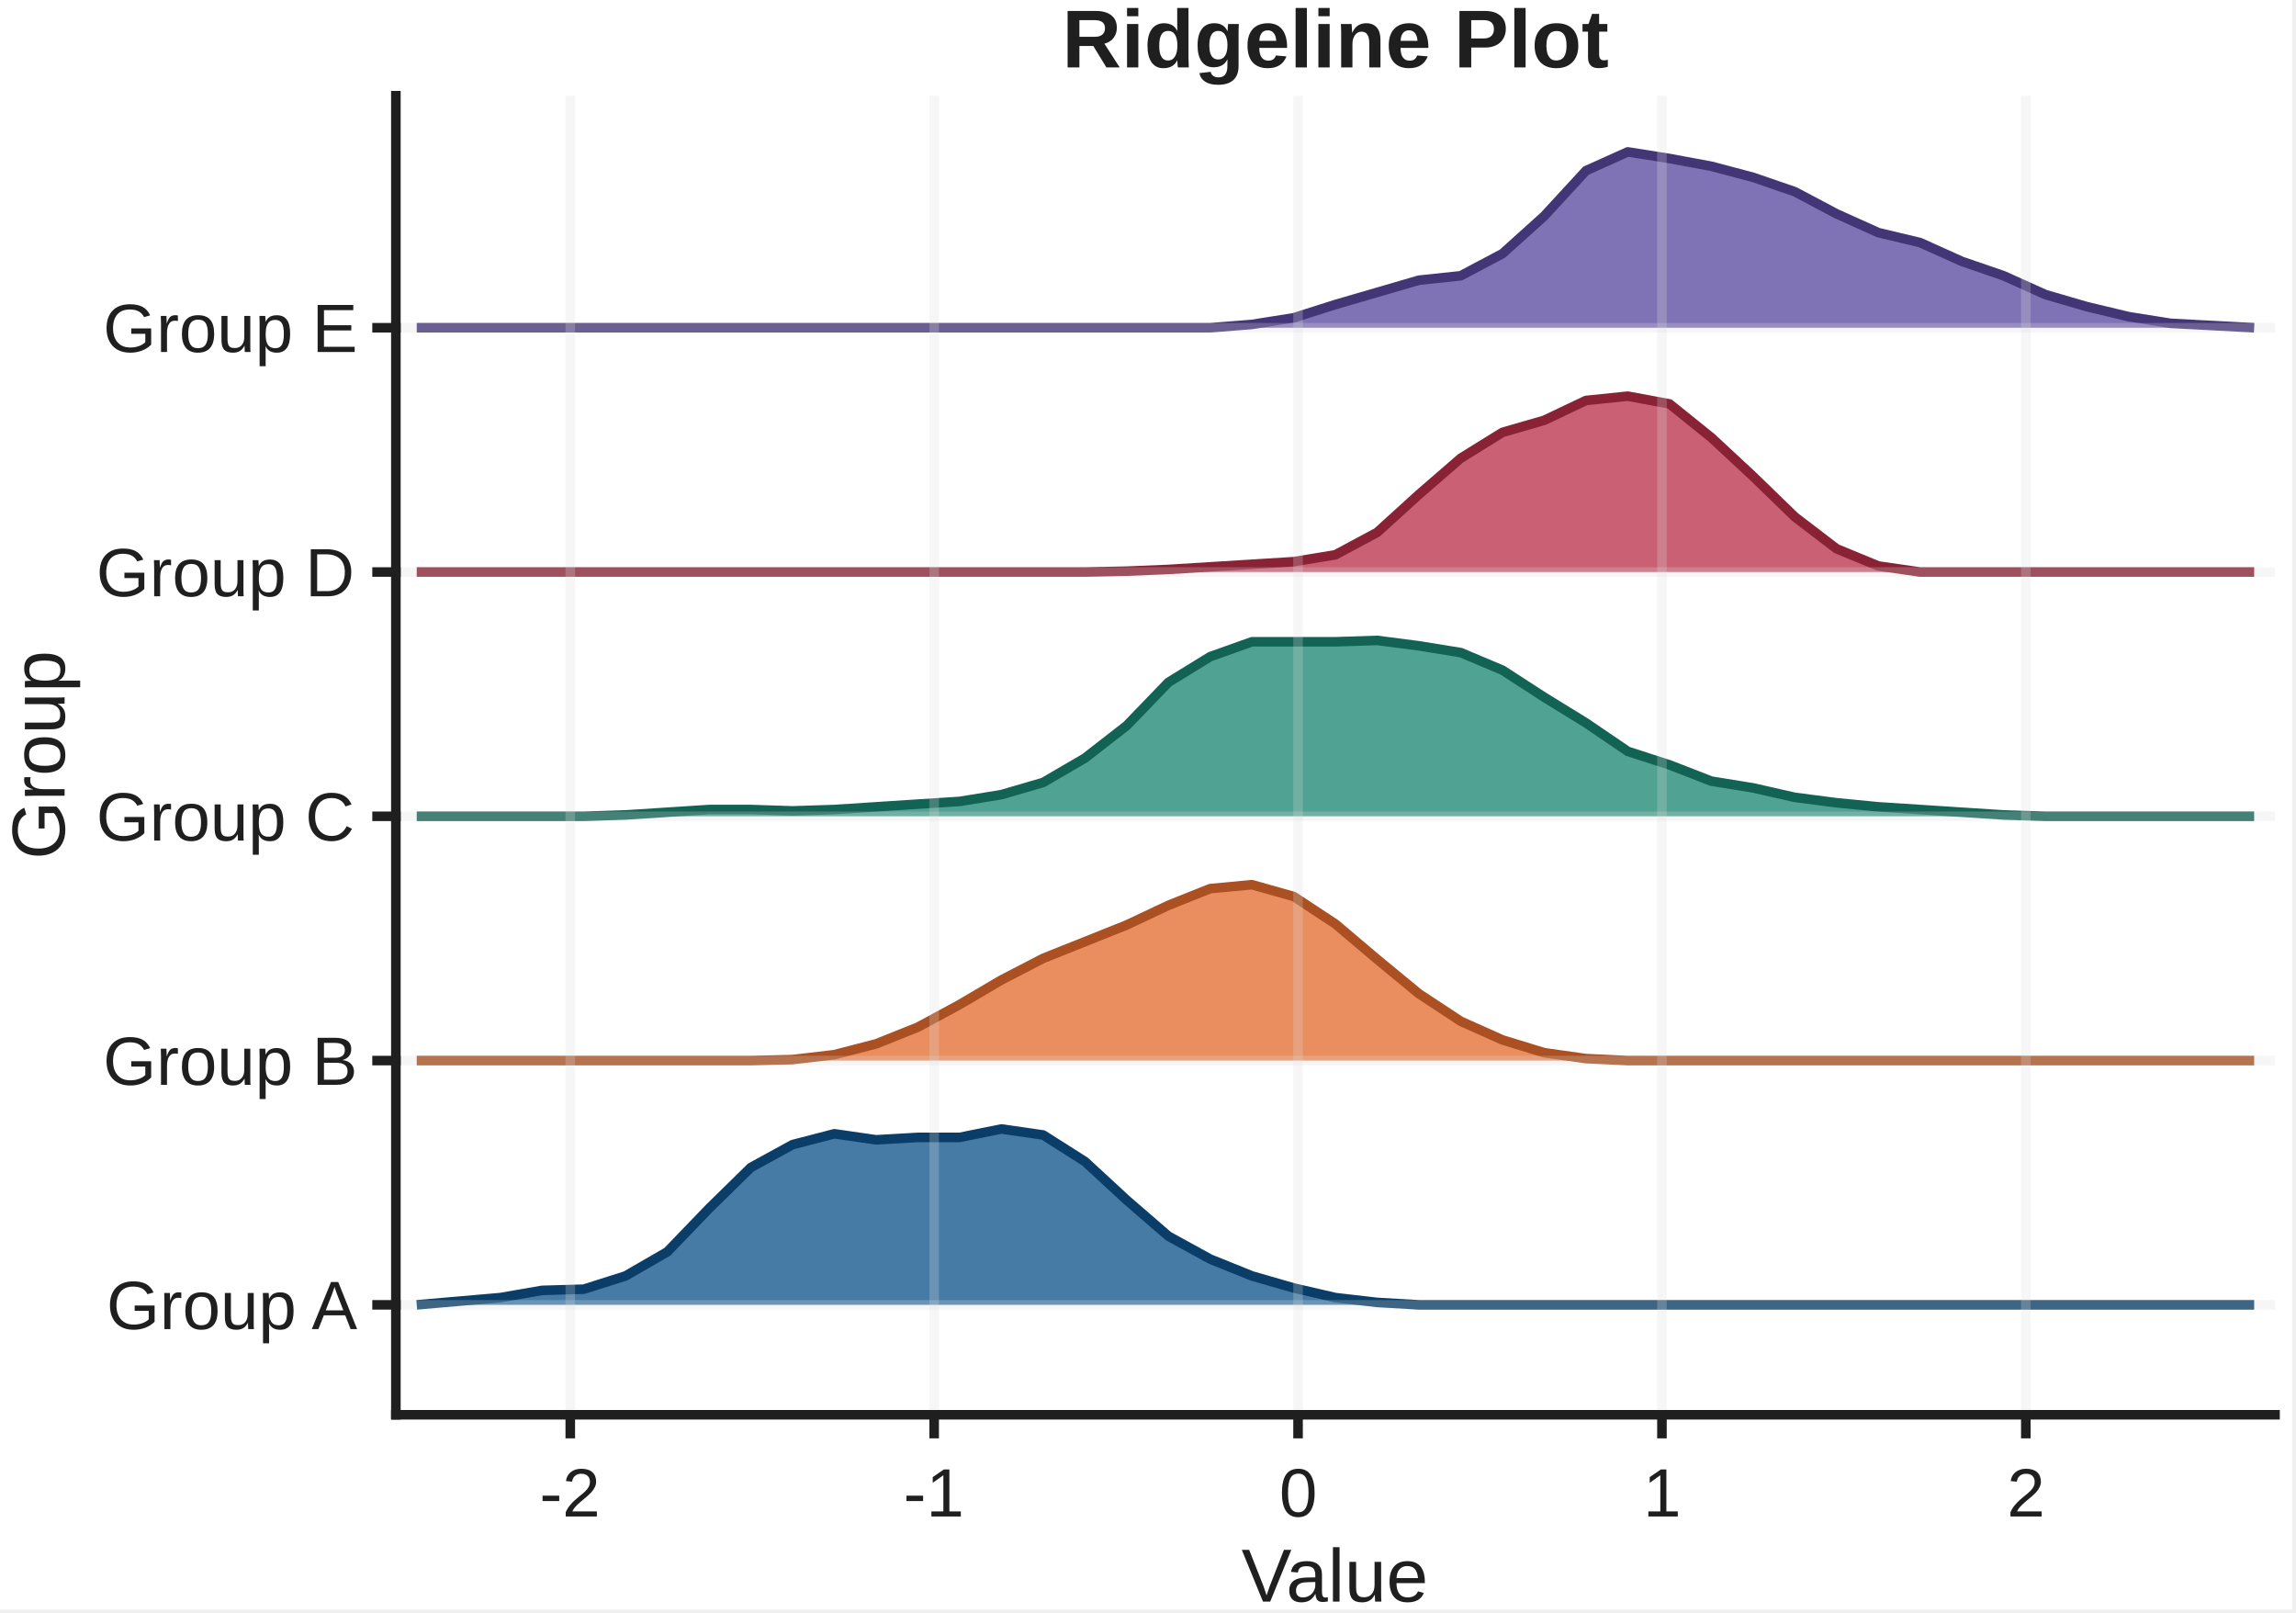
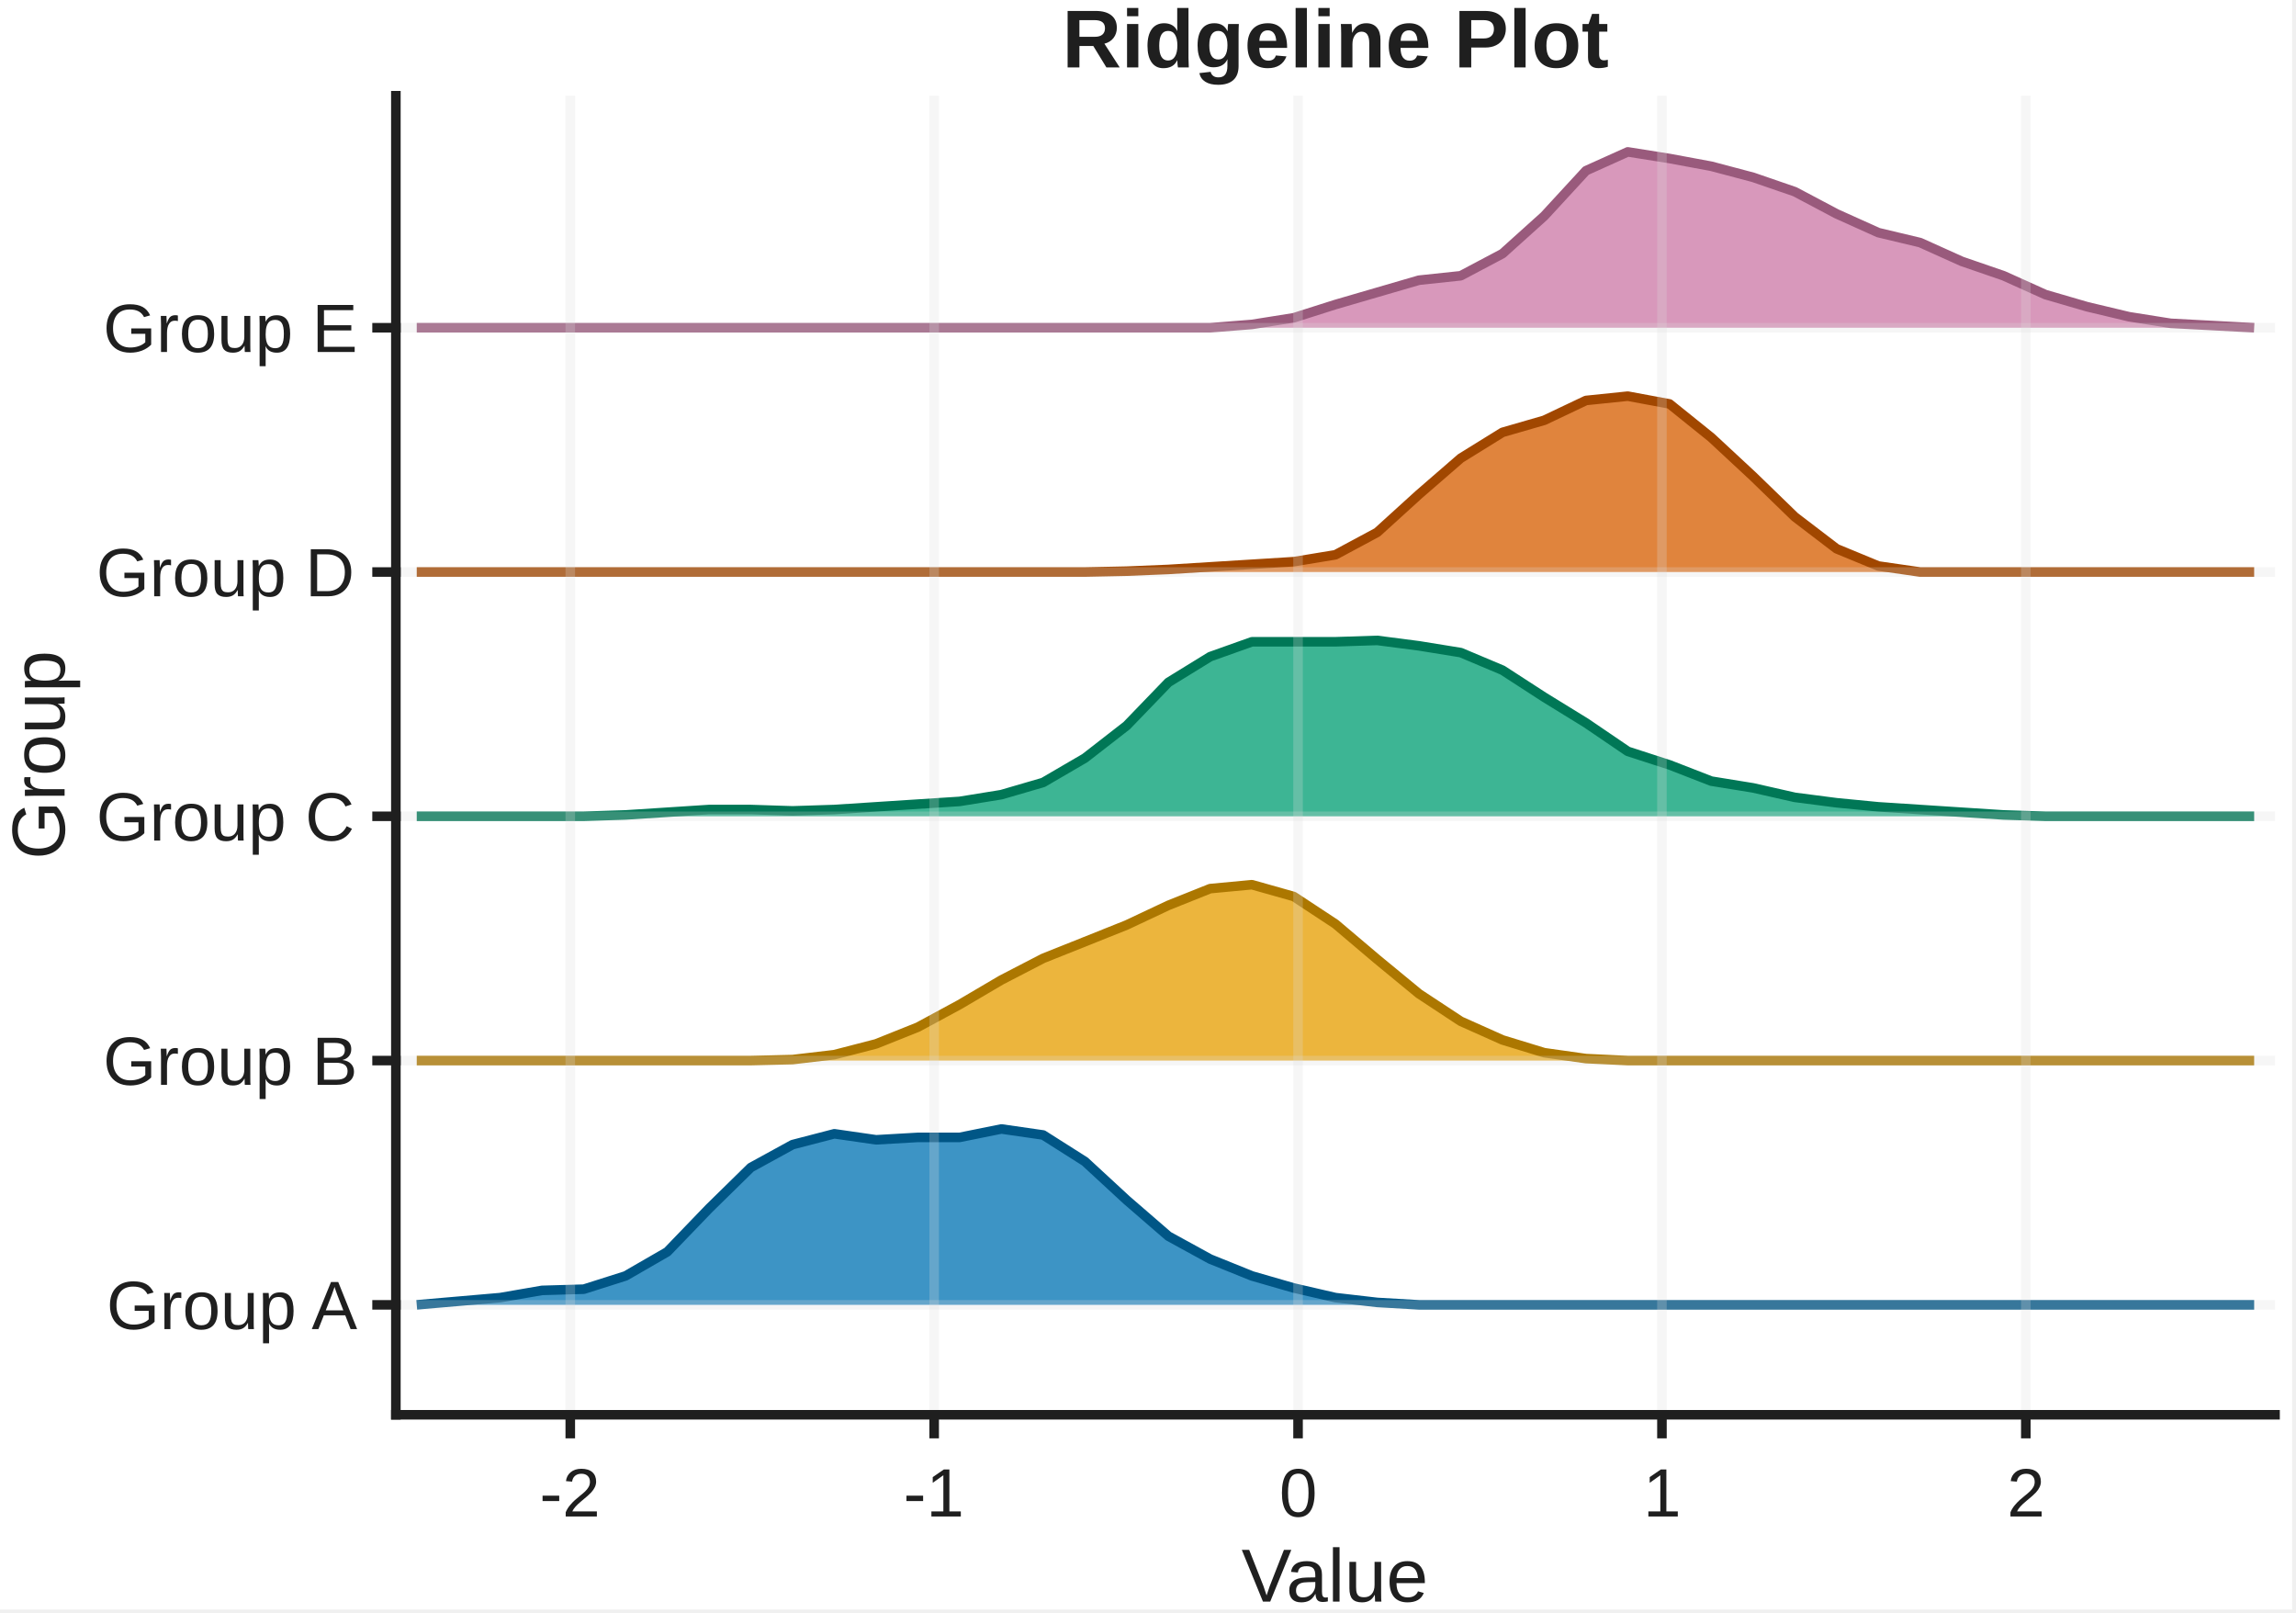
<svg xmlns="http://www.w3.org/2000/svg" width="118.533mm" height="83.256mm" viewBox="0 0 336 236" version="1.2" baseProfile="tiny">
  <defs>
</defs>
  <g fill="none" stroke="black" stroke-width="1" fill-rule="evenodd" stroke-linecap="square" stroke-linejoin="bevel">
    <g fill="#ffffff" fill-opacity="1" stroke="none" transform="matrix(0.5,0,0,0.5,-0.568178,-3.99999)" font-family=".AppleSystemUIFont" font-size="13" font-weight="400" font-style="normal">
      <path vector-effect="none" fill-rule="evenodd" d="M0,6 L672,6 L672,479 L0,479 L0,6" />
    </g>
    <g fill="#ffffff" fill-opacity="1" stroke="none" transform="matrix(5e-05,0,0,5e-05,-0.568178,-3.99999)" font-family=".AppleSystemUIFont" font-size="13" font-weight="400" font-style="normal">
      <path vector-effect="none" fill-rule="evenodd" d="M1.17e+06,360000 L1.17e+06,4.22e+06 L6.67e+06,4.22e+06 L6.67e+06,360000 L1.17e+06,360000" />
    </g>
    <g fill="#1f1f1f" fill-opacity="1" stroke="#1f1f1f" stroke-opacity="1" stroke-width="1" stroke-linecap="square" stroke-linejoin="bevel" transform="matrix(0.5,0,0,0.5,155.432,10)" font-family="Arial" font-size="24" font-weight="700" font-style="normal">
      <text fill="#1f1f1f" fill-opacity="1" stroke="none" xml:space="preserve" x="0" y="-0.281" font-family="Arial" font-size="24" font-weight="700" font-style="normal">Ridgeline Plot</text>
    </g>
-     <g fill="#0d528a" fill-opacity="0.761" stroke="none" transform="matrix(5e-05,0,0,5e-05,-0.568178,-3.99999)" font-family="Arial" font-size="24" font-weight="700" font-style="normal">
+     <g fill="#0073b3" fill-opacity="0.761" stroke="none" transform="matrix(5e-05,0,0,5e-05,-0.568178,-3.99999)" font-family="Arial" font-size="24" font-weight="700" font-style="normal">
      <path vector-effect="none" fill-rule="evenodd" d="M1.23111e+06,3.89833e+06 L1.35333e+06,3.89833e+06 L1.47556e+06,3.89833e+06 L1.59778e+06,3.89833e+06 L1.72e+06,3.89833e+06 L1.84222e+06,3.89833e+06 L1.96444e+06,3.89833e+06 L2.08667e+06,3.89833e+06 L2.20889e+06,3.89833e+06 L2.33111e+06,3.89833e+06 L2.45333e+06,3.89833e+06 L2.57556e+06,3.89833e+06 L2.69778e+06,3.89833e+06 L2.82e+06,3.89833e+06 L2.94222e+06,3.89833e+06 L3.06444e+06,3.89833e+06 L3.18667e+06,3.89833e+06 L3.30889e+06,3.89833e+06 L3.43111e+06,3.89833e+06 L3.55333e+06,3.89833e+06 L3.67556e+06,3.89833e+06 L3.79778e+06,3.89833e+06 L3.92e+06,3.89833e+06 L4.04222e+06,3.89833e+06 L4.16444e+06,3.89833e+06 L4.04222e+06,3.89128e+06 L3.92e+06,3.87718e+06 L3.79778e+06,3.84898e+06 L3.67556e+06,3.81373e+06 L3.55333e+06,3.76438e+06 L3.43111e+06,3.6974e+06 L3.30889e+06,3.59165e+06 L3.18667e+06,3.47884e+06 L3.06444e+06,3.40129e+06 L2.94222e+06,3.38367e+06 L2.82e+06,3.40834e+06 L2.69778e+06,3.40834e+06 L2.57556e+06,3.41539e+06 L2.45333e+06,3.39777e+06 L2.33111e+06,3.42949e+06 L2.20889e+06,3.49647e+06 L2.08667e+06,3.61632e+06 L1.96444e+06,3.74323e+06 L1.84222e+06,3.81373e+06 L1.72e+06,3.85251e+06 L1.59778e+06,3.85603e+06 L1.47556e+06,3.87718e+06 L1.35333e+06,3.88776e+06 L1.23111e+06,3.89833e+06" />
    </g>
-     <g fill="none" stroke="#0a3d67" stroke-opacity="1" stroke-width="2.8" stroke-linecap="butt" stroke-linejoin="round" transform="matrix(0.5,0,0,0.5,-0.568178,-3.99999)" font-family="Arial" font-size="24" font-weight="700" font-style="normal">
+     <g fill="none" stroke="#005686" stroke-opacity="1" stroke-width="2.8" stroke-linecap="butt" stroke-linejoin="round" transform="matrix(0.5,0,0,0.5,-0.568178,-3.99999)" font-family="Arial" font-size="24" font-weight="700" font-style="normal">
      <polyline fill="none" vector-effect="none" points="123.111,389.833 135.333,388.776 147.556,387.718 159.778,385.603 172,385.251 184.222,381.373 196.444,374.323 208.667,361.632 220.889,349.647 233.111,342.949 245.333,339.777 257.556,341.539 269.778,340.834 282,340.834 294.222,338.367 306.444,340.129 318.667,347.884 330.889,359.165 343.111,369.74 355.333,376.438 367.556,381.373 379.778,384.898 392,387.718 404.222,389.128 416.444,389.833 428.667,389.833 440.889,389.833 453.111,389.833 465.333,389.833 477.556,389.833 489.778,389.833 502,389.833 514.222,389.833 526.444,389.833 538.667,389.833 550.889,389.833 563.111,389.833 575.333,389.833 587.556,389.833 599.778,389.833 612,389.833 624.222,389.833 636.444,389.833 648.667,389.833 660.889,389.833 " />
    </g>
-     <g fill="#e36b2e" fill-opacity="0.761" stroke="none" transform="matrix(5e-05,0,0,5e-05,-0.568178,-3.99999)" font-family="Arial" font-size="24" font-weight="700" font-style="normal">
+     <g fill="#e69e00" fill-opacity="0.761" stroke="none" transform="matrix(5e-05,0,0,5e-05,-0.568178,-3.99999)" font-family="Arial" font-size="24" font-weight="700" font-style="normal">
      <path vector-effect="none" fill-rule="evenodd" d="M3.06444e+06,2.88449e+06 L2.94222e+06,2.94775e+06 L2.82e+06,3.01963e+06 L2.69778e+06,3.08576e+06 L2.57556e+06,3.13464e+06 L2.45333e+06,3.16627e+06 L2.33111e+06,3.18064e+06 L2.20889e+06,3.18352e+06 L2.33111e+06,3.18352e+06 L2.45333e+06,3.18352e+06 L2.57556e+06,3.18352e+06 L2.69778e+06,3.18352e+06 L2.82e+06,3.18352e+06 L2.94222e+06,3.18352e+06 L3.06444e+06,3.18352e+06 L3.18667e+06,3.18352e+06 L3.30889e+06,3.18352e+06 L3.43111e+06,3.18352e+06 L3.55333e+06,3.18352e+06 L3.67556e+06,3.18352e+06 L3.79778e+06,3.18352e+06 L3.92e+06,3.18352e+06 L4.04222e+06,3.18352e+06 L4.16444e+06,3.18352e+06 L4.28667e+06,3.18352e+06 L4.40889e+06,3.18352e+06 L4.53111e+06,3.18352e+06 L4.65333e+06,3.18352e+06 L4.77556e+06,3.18352e+06 L4.65333e+06,3.17777e+06 L4.53111e+06,3.16052e+06 L4.40889e+06,3.12314e+06 L4.28667e+06,3.06851e+06 L4.16444e+06,2.988e+06 L4.04222e+06,2.88737e+06 L3.92e+06,2.78386e+06 L3.79778e+06,2.70335e+06 L3.67556e+06,2.66885e+06 L3.55333e+06,2.68035e+06 L3.43111e+06,2.72923e+06 L3.30889e+06,2.78674e+06 L3.18667e+06,2.83562e+06 L3.06444e+06,2.88449e+06" />
    </g>
-     <g fill="none" stroke="#aa5022" stroke-opacity="1" stroke-width="2.8" stroke-linecap="butt" stroke-linejoin="round" transform="matrix(0.5,0,0,0.5,-0.568178,-3.99999)" font-family="Arial" font-size="24" font-weight="700" font-style="normal">
+     <g fill="none" stroke="#ac7700" stroke-opacity="1" stroke-width="2.8" stroke-linecap="butt" stroke-linejoin="round" transform="matrix(0.5,0,0,0.5,-0.568178,-3.99999)" font-family="Arial" font-size="24" font-weight="700" font-style="normal">
      <polyline fill="none" vector-effect="none" points="123.111,318.352 135.333,318.352 147.556,318.352 159.778,318.352 172,318.352 184.222,318.352 196.444,318.352 208.667,318.352 220.889,318.352 233.111,318.064 245.333,316.627 257.556,313.464 269.778,308.576 282,301.963 294.222,294.775 306.444,288.449 318.667,283.562 330.889,278.674 343.111,272.923 355.333,268.035 367.556,266.885 379.778,270.335 392,278.386 404.222,288.737 416.444,298.8 428.667,306.851 440.889,312.314 453.111,316.052 465.333,317.777 477.556,318.352 489.778,318.352 502,318.352 514.222,318.352 526.444,318.352 538.667,318.352 550.889,318.352 563.111,318.352 575.333,318.352 587.556,318.352 599.778,318.352 612,318.352 624.222,318.352 636.444,318.352 648.667,318.352 660.889,318.352 " />
    </g>
-     <g fill="#1a8570" fill-opacity="0.761" stroke="none" transform="matrix(5e-05,0,0,5e-05,-0.568178,-3.99999)" font-family="Arial" font-size="24" font-weight="700" font-style="normal">
+     <g fill="#009e73" fill-opacity="0.761" stroke="none" transform="matrix(5e-05,0,0,5e-05,-0.568178,-3.99999)" font-family="Arial" font-size="24" font-weight="700" font-style="normal">
      <path vector-effect="none" fill-rule="evenodd" d="M1.72e+06,2.4687e+06 L1.84222e+06,2.4687e+06 L1.96444e+06,2.4687e+06 L2.08667e+06,2.4687e+06 L2.20889e+06,2.4687e+06 L2.33111e+06,2.4687e+06 L2.45333e+06,2.4687e+06 L2.57556e+06,2.4687e+06 L2.69778e+06,2.4687e+06 L2.82e+06,2.4687e+06 L2.94222e+06,2.4687e+06 L3.06444e+06,2.4687e+06 L3.18667e+06,2.4687e+06 L3.30889e+06,2.4687e+06 L3.43111e+06,2.4687e+06 L3.55333e+06,2.4687e+06 L3.67556e+06,2.4687e+06 L3.79778e+06,2.4687e+06 L3.92e+06,2.4687e+06 L4.04222e+06,2.4687e+06 L4.16444e+06,2.4687e+06 L4.28667e+06,2.4687e+06 L4.40889e+06,2.4687e+06 L4.53111e+06,2.4687e+06 L4.65333e+06,2.4687e+06 L4.77556e+06,2.4687e+06 L4.89778e+06,2.4687e+06 L5.02e+06,2.4687e+06 L5.14222e+06,2.4687e+06 L5.26444e+06,2.4687e+06 L5.38667e+06,2.4687e+06 L5.50889e+06,2.4687e+06 L5.63111e+06,2.4687e+06 L5.75333e+06,2.4687e+06 L5.87556e+06,2.4687e+06 L5.99778e+06,2.4687e+06 L5.87556e+06,2.46474e+06 L5.75333e+06,2.45683e+06 L5.63111e+06,2.44891e+06 L5.50889e+06,2.44099e+06 L5.38667e+06,2.42911e+06 L5.26444e+06,2.41328e+06 L5.14222e+06,2.38557e+06 L5.02e+06,2.36577e+06 L4.89778e+06,2.31826e+06 L4.77556e+06,2.27867e+06 L4.65333e+06,2.19553e+06 L4.53111e+06,2.12031e+06 L4.40889e+06,2.04113e+06 L4.28667e+06,1.98967e+06 L4.16444e+06,1.96987e+06 L4.04222e+06,1.95404e+06 L3.92e+06,1.958e+06 L3.79778e+06,1.958e+06 L3.67556e+06,1.958e+06 L3.55333e+06,2.00154e+06 L3.43111e+06,2.07677e+06 L3.30889e+06,2.20345e+06 L3.18667e+06,2.29847e+06 L3.06444e+06,2.36973e+06 L2.94222e+06,2.40536e+06 L2.82e+06,2.42516e+06 L2.69778e+06,2.43307e+06 L2.57556e+06,2.44099e+06 L2.45333e+06,2.44891e+06 L2.33111e+06,2.45287e+06 L2.20889e+06,2.44891e+06 L2.08667e+06,2.44891e+06 L1.96444e+06,2.45683e+06 L1.84222e+06,2.46474e+06 L1.72e+06,2.4687e+06" />
    </g>
-     <g fill="none" stroke="#136354" stroke-opacity="1" stroke-width="2.8" stroke-linecap="butt" stroke-linejoin="round" transform="matrix(0.5,0,0,0.5,-0.568178,-3.99999)" font-family="Arial" font-size="24" font-weight="700" font-style="normal">
+     <g fill="none" stroke="#007756" stroke-opacity="1" stroke-width="2.8" stroke-linecap="butt" stroke-linejoin="round" transform="matrix(0.5,0,0,0.5,-0.568178,-3.99999)" font-family="Arial" font-size="24" font-weight="700" font-style="normal">
      <polyline fill="none" vector-effect="none" points="123.111,246.87 135.333,246.87 147.556,246.87 159.778,246.87 172,246.87 184.222,246.474 196.444,245.683 208.667,244.891 220.889,244.891 233.111,245.287 245.333,244.891 257.556,244.099 269.778,243.307 282,242.516 294.222,240.536 306.444,236.973 318.667,229.847 330.889,220.345 343.111,207.677 355.333,200.154 367.556,195.8 379.778,195.8 392,195.8 404.222,195.404 416.444,196.987 428.667,198.967 440.889,204.113 453.111,212.031 465.333,219.553 477.556,227.867 489.778,231.826 502,236.577 514.222,238.557 526.444,241.328 538.667,242.911 550.889,244.099 563.111,244.891 575.333,245.683 587.556,246.474 599.778,246.87 612,246.87 624.222,246.87 636.444,246.87 648.667,246.87 660.889,246.87 " />
    </g>
-     <g fill="#b82e47" fill-opacity="0.761" stroke="none" transform="matrix(5e-05,0,0,5e-05,-0.568178,-3.99999)" font-family="Arial" font-size="24" font-weight="700" font-style="normal">
+     <g fill="#d65e00" fill-opacity="0.761" stroke="none" transform="matrix(5e-05,0,0,5e-05,-0.568178,-3.99999)" font-family="Arial" font-size="24" font-weight="700" font-style="normal">
      <path vector-effect="none" fill-rule="evenodd" d="M3.18667e+06,1.75389e+06 L3.30889e+06,1.75389e+06 L3.43111e+06,1.75389e+06 L3.55333e+06,1.75389e+06 L3.67556e+06,1.75389e+06 L3.79778e+06,1.75389e+06 L3.92e+06,1.75389e+06 L4.04222e+06,1.75389e+06 L4.16444e+06,1.75389e+06 L4.28667e+06,1.75389e+06 L4.40889e+06,1.75389e+06 L4.53111e+06,1.75389e+06 L4.65333e+06,1.75389e+06 L4.77556e+06,1.75389e+06 L4.89778e+06,1.75389e+06 L5.02e+06,1.75389e+06 L5.14222e+06,1.75389e+06 L5.26444e+06,1.75389e+06 L5.38667e+06,1.75389e+06 L5.50889e+06,1.75389e+06 L5.63111e+06,1.75389e+06 L5.50889e+06,1.73623e+06 L5.38667e+06,1.68577e+06 L5.26444e+06,1.59242e+06 L5.14222e+06,1.47385e+06 L5.02e+06,1.36032e+06 L4.89778e+06,1.26193e+06 L4.77556e+06,1.23922e+06 L4.65333e+06,1.25184e+06 L4.53111e+06,1.30986e+06 L4.40889e+06,1.34518e+06 L4.28667e+06,1.42087e+06 L4.16444e+06,1.52683e+06 L4.04222e+06,1.63784e+06 L3.92e+06,1.70343e+06 L3.79778e+06,1.72361e+06 L3.67556e+06,1.73118e+06 L3.55333e+06,1.73875e+06 L3.43111e+06,1.74632e+06 L3.30889e+06,1.75137e+06 L3.18667e+06,1.75389e+06" />
    </g>
-     <g fill="none" stroke="#8a2236" stroke-opacity="1" stroke-width="2.8" stroke-linecap="butt" stroke-linejoin="round" transform="matrix(0.5,0,0,0.5,-0.568178,-3.99999)" font-family="Arial" font-size="24" font-weight="700" font-style="normal">
+     <g fill="none" stroke="#a14700" stroke-opacity="1" stroke-width="2.8" stroke-linecap="butt" stroke-linejoin="round" transform="matrix(0.5,0,0,0.5,-0.568178,-3.99999)" font-family="Arial" font-size="24" font-weight="700" font-style="normal">
      <polyline fill="none" vector-effect="none" points="123.111,175.389 135.333,175.389 147.556,175.389 159.778,175.389 172,175.389 184.222,175.389 196.444,175.389 208.667,175.389 220.889,175.389 233.111,175.389 245.333,175.389 257.556,175.389 269.778,175.389 282,175.389 294.222,175.389 306.444,175.389 318.667,175.389 330.889,175.137 343.111,174.632 355.333,173.875 367.556,173.118 379.778,172.361 392,170.343 404.222,163.784 416.444,152.683 428.667,142.087 440.889,134.518 453.111,130.986 465.333,125.184 477.556,123.922 489.778,126.193 502,136.032 514.222,147.385 526.444,159.242 538.667,168.577 550.889,173.623 563.111,175.389 575.333,175.389 587.556,175.389 599.778,175.389 612,175.389 624.222,175.389 636.444,175.389 648.667,175.389 660.889,175.389 " />
    </g>
-     <g fill="#59479e" fill-opacity="0.761" stroke="none" transform="matrix(5e-05,0,0,5e-05,-0.568178,-3.99999)" font-family="Arial" font-size="24" font-weight="700" font-style="normal">
+     <g fill="#cc78a6" fill-opacity="0.761" stroke="none" transform="matrix(5e-05,0,0,5e-05,-0.568178,-3.99999)" font-family="Arial" font-size="24" font-weight="700" font-style="normal">
      <path vector-effect="none" fill-rule="evenodd" d="M3.92e+06,971099 L3.79778e+06,1.00994e+06 L3.67556e+06,1.02936e+06 L3.55333e+06,1.03907e+06 L3.67556e+06,1.03907e+06 L3.79778e+06,1.03907e+06 L3.92e+06,1.03907e+06 L4.04222e+06,1.03907e+06 L4.16444e+06,1.03907e+06 L4.28667e+06,1.03907e+06 L4.40889e+06,1.03907e+06 L4.53111e+06,1.03907e+06 L4.65333e+06,1.03907e+06 L4.77556e+06,1.03907e+06 L4.89778e+06,1.03907e+06 L5.02e+06,1.03907e+06 L5.14222e+06,1.03907e+06 L5.26444e+06,1.03907e+06 L5.38667e+06,1.03907e+06 L5.50889e+06,1.03907e+06 L5.63111e+06,1.03907e+06 L5.75333e+06,1.03907e+06 L5.87556e+06,1.03907e+06 L5.99778e+06,1.03907e+06 L6.12e+06,1.03907e+06 L6.24222e+06,1.03907e+06 L6.36444e+06,1.03907e+06 L6.48667e+06,1.03907e+06 L6.60889e+06,1.03907e+06 L6.48667e+06,1.0326e+06 L6.36444e+06,1.02613e+06 L6.24222e+06,1.00671e+06 L6.12e+06,977573 L5.99778e+06,941967 L5.87556e+06,886940 L5.75333e+06,844860 L5.63111e+06,789833 L5.50889e+06,760701 L5.38667e+06,705673 L5.26444e+06,640935 L5.14222e+06,598856 L5.02e+06,566487 L4.89778e+06,543828 L4.77556e+06,524407 L4.65333e+06,579434 L4.53111e+06,712147 L4.40889e+06,822202 L4.28667e+06,886940 L4.16444e+06,899887 L4.04222e+06,935493 L3.92e+06,971099" />
    </g>
-     <g fill="none" stroke="#433677" stroke-opacity="1" stroke-width="2.8" stroke-linecap="butt" stroke-linejoin="round" transform="matrix(0.5,0,0,0.5,-0.568178,-3.99999)" font-family="Arial" font-size="24" font-weight="700" font-style="normal">
+     <g fill="none" stroke="#995a7c" stroke-opacity="1" stroke-width="2.8" stroke-linecap="butt" stroke-linejoin="round" transform="matrix(0.5,0,0,0.5,-0.568178,-3.99999)" font-family="Arial" font-size="24" font-weight="700" font-style="normal">
      <polyline fill="none" vector-effect="none" points="123.111,103.907 135.333,103.907 147.556,103.907 159.778,103.907 172,103.907 184.222,103.907 196.444,103.907 208.667,103.907 220.889,103.907 233.111,103.907 245.333,103.907 257.556,103.907 269.778,103.907 282,103.907 294.222,103.907 306.444,103.907 318.667,103.907 330.889,103.907 343.111,103.907 355.333,103.907 367.556,102.936 379.778,100.994 392,97.11 404.222,93.549 416.444,89.989 428.667,88.694 440.889,82.22 453.111,71.215 465.333,57.944 477.556,52.441 489.778,54.383 502,56.649 514.222,59.886 526.444,64.094 538.667,70.567 550.889,76.07 563.111,78.983 575.333,84.486 587.556,88.694 599.778,94.197 612,97.757 624.222,100.671 636.444,102.613 648.667,103.26 660.889,103.907 " />
    </g>
    <g fill="#dbdbdb" fill-opacity="0.251" stroke="#dbdbdb" stroke-opacity="0.251" stroke-width="2.8" stroke-linecap="butt" stroke-linejoin="round" transform="matrix(0.5,0,0,0.5,-0.568178,-3.99999)" font-family="Arial" font-size="24" font-weight="700" font-style="normal">
      <polyline fill="none" vector-effect="none" points="168.046,36 168.046,422 " />
      <polyline fill="none" vector-effect="none" points="274.55,36 274.55,422 " />
      <polyline fill="none" vector-effect="none" points="381.053,36 381.053,422 " />
      <polyline fill="none" vector-effect="none" points="487.557,36 487.557,422 " />
      <polyline fill="none" vector-effect="none" points="594.061,36 594.061,422 " />
      <polyline fill="none" vector-effect="none" points="117,389.833 667,389.833 " />
      <polyline fill="none" vector-effect="none" points="117,318.352 667,318.352 " />
      <polyline fill="none" vector-effect="none" points="117,246.87 667,246.87 " />
      <polyline fill="none" vector-effect="none" points="117,175.389 667,175.389 " />
      <polyline fill="none" vector-effect="none" points="117,103.907 667,103.907 " />
    </g>
    <g fill="#1f1f1f" fill-opacity="1" stroke="#1f1f1f" stroke-opacity="1" stroke-width="1" stroke-linecap="square" stroke-linejoin="bevel" transform="matrix(0.5,0,0,0.5,181.682,234.386)" font-family="Arial" font-size="22" font-weight="400" font-style="normal">
      <text fill="#1f1f1f" fill-opacity="1" stroke="none" xml:space="preserve" x="0" y="-0.094" font-family="Arial" font-size="22" font-weight="400" font-style="normal">Value</text>
    </g>
    <g fill="#1f1f1f" fill-opacity="1" stroke="#1f1f1f" stroke-opacity="1" stroke-width="2.8" stroke-linecap="square" stroke-linejoin="round" transform="matrix(0.5,0,0,0.5,-0.568178,-3.99999)" font-family="Arial" font-size="22" font-weight="400" font-style="normal">
      <polyline fill="none" vector-effect="none" points="117,422 667,422 " />
      <polyline fill="none" vector-effect="none" points="168.046,427.5 168.046,422 " />
      <polyline fill="none" vector-effect="none" points="274.55,427.5 274.55,422 " />
      <polyline fill="none" vector-effect="none" points="381.053,427.5 381.053,422 " />
      <polyline fill="none" vector-effect="none" points="487.557,427.5 487.557,422 " />
      <polyline fill="none" vector-effect="none" points="594.061,427.5 594.061,422 " />
    </g>
    <g fill="#1f1f1f" fill-opacity="1" stroke="#1f1f1f" stroke-opacity="1" stroke-width="1" stroke-linecap="square" stroke-linejoin="bevel" transform="matrix(0.5,0,0,0.5,78.9549,221.841)" font-family="Arial" font-size="20" font-weight="400" font-style="normal">
      <text fill="#1f1f1f" fill-opacity="1" stroke="none" xml:space="preserve" x="0" y="0.094" font-family="Arial" font-size="20" font-weight="400" font-style="normal">-2</text>
    </g>
    <g fill="#1f1f1f" fill-opacity="1" stroke="#1f1f1f" stroke-opacity="1" stroke-width="1" stroke-linecap="square" stroke-linejoin="bevel" transform="matrix(0.5,0,0,0.5,132.207,221.841)" font-family="Arial" font-size="20" font-weight="400" font-style="normal">
      <text fill="#1f1f1f" fill-opacity="1" stroke="none" xml:space="preserve" x="0" y="0.094" font-family="Arial" font-size="20" font-weight="400" font-style="normal">-1</text>
    </g>
    <g fill="#1f1f1f" fill-opacity="1" stroke="#1f1f1f" stroke-opacity="1" stroke-width="1" stroke-linecap="square" stroke-linejoin="bevel" transform="matrix(0.5,0,0,0.5,187.209,221.841)" font-family="Arial" font-size="20" font-weight="400" font-style="normal">
      <text fill="#1f1f1f" fill-opacity="1" stroke="none" xml:space="preserve" x="0" y="0.094" font-family="Arial" font-size="20" font-weight="400" font-style="normal">0</text>
    </g>
    <g fill="#1f1f1f" fill-opacity="1" stroke="#1f1f1f" stroke-opacity="1" stroke-width="1" stroke-linecap="square" stroke-linejoin="bevel" transform="matrix(0.5,0,0,0.5,240.46,221.841)" font-family="Arial" font-size="20" font-weight="400" font-style="normal">
      <text fill="#1f1f1f" fill-opacity="1" stroke="none" xml:space="preserve" x="0" y="0.094" font-family="Arial" font-size="20" font-weight="400" font-style="normal">1</text>
    </g>
    <g fill="#1f1f1f" fill-opacity="1" stroke="#1f1f1f" stroke-opacity="1" stroke-width="1" stroke-linecap="square" stroke-linejoin="bevel" transform="matrix(0.5,0,0,0.5,293.712,221.841)" font-family="Arial" font-size="20" font-weight="400" font-style="normal">
      <text fill="#1f1f1f" fill-opacity="1" stroke="none" xml:space="preserve" x="0" y="0.094" font-family="Arial" font-size="20" font-weight="400" font-style="normal">2</text>
    </g>
    <g fill="#1f1f1f" fill-opacity="1" stroke="#1f1f1f" stroke-opacity="1" stroke-width="1" stroke-linecap="square" stroke-linejoin="bevel" transform="matrix(0,-0.5,0.5,0,9.5,125.75)" font-family="Arial" font-size="22" font-weight="400" font-style="normal">
      <text fill="#1f1f1f" fill-opacity="1" stroke="none" xml:space="preserve" x="0" y="-0.094" font-family="Arial" font-size="22" font-weight="400" font-style="normal">Group</text>
    </g>
    <g fill="#1f1f1f" fill-opacity="1" stroke="#1f1f1f" stroke-opacity="1" stroke-width="2.8" stroke-linecap="square" stroke-linejoin="round" transform="matrix(0.5,0,0,0.5,-0.568178,-3.99999)" font-family="Arial" font-size="22" font-weight="400" font-style="normal">
      <polyline fill="none" vector-effect="none" points="117,422 117,36 " />
      <polyline fill="none" vector-effect="none" points="111.5,389.833 117,389.833 " />
      <polyline fill="none" vector-effect="none" points="111.5,318.352 117,318.352 " />
      <polyline fill="none" vector-effect="none" points="111.5,246.87 117,246.87 " />
      <polyline fill="none" vector-effect="none" points="111.5,175.389 117,175.389 " />
      <polyline fill="none" vector-effect="none" points="111.5,103.907 117,103.907 " />
    </g>
    <g fill="#1f1f1f" fill-opacity="1" stroke="#1f1f1f" stroke-opacity="1" stroke-width="1" stroke-linecap="square" stroke-linejoin="bevel" transform="matrix(0.5,0,0,0.5,15.5909,194.417)" font-family="Arial" font-size="20" font-weight="400" font-style="normal">
      <text fill="#1f1f1f" fill-opacity="1" stroke="none" xml:space="preserve" x="0" y="0.094" font-family="Arial" font-size="20" font-weight="400" font-style="normal">Group A</text>
    </g>
    <g fill="#1f1f1f" fill-opacity="1" stroke="#1f1f1f" stroke-opacity="1" stroke-width="1" stroke-linecap="square" stroke-linejoin="bevel" transform="matrix(0.5,0,0,0.5,15.0909,158.676)" font-family="Arial" font-size="20" font-weight="400" font-style="normal">
      <text fill="#1f1f1f" fill-opacity="1" stroke="none" xml:space="preserve" x="0" y="0.094" font-family="Arial" font-size="20" font-weight="400" font-style="normal">Group B</text>
    </g>
    <g fill="#1f1f1f" fill-opacity="1" stroke="#1f1f1f" stroke-opacity="1" stroke-width="1" stroke-linecap="square" stroke-linejoin="bevel" transform="matrix(0.5,0,0,0.5,14.0909,122.935)" font-family="Arial" font-size="20" font-weight="400" font-style="normal">
      <text fill="#1f1f1f" fill-opacity="1" stroke="none" xml:space="preserve" x="0" y="0.094" font-family="Arial" font-size="20" font-weight="400" font-style="normal">Group C</text>
    </g>
    <g fill="#1f1f1f" fill-opacity="1" stroke="#1f1f1f" stroke-opacity="1" stroke-width="1" stroke-linecap="square" stroke-linejoin="bevel" transform="matrix(0.5,0,0,0.5,14.0909,87.1945)" font-family="Arial" font-size="20" font-weight="400" font-style="normal">
      <text fill="#1f1f1f" fill-opacity="1" stroke="none" xml:space="preserve" x="0" y="0.094" font-family="Arial" font-size="20" font-weight="400" font-style="normal">Group D</text>
    </g>
    <g fill="#1f1f1f" fill-opacity="1" stroke="#1f1f1f" stroke-opacity="1" stroke-width="1" stroke-linecap="square" stroke-linejoin="bevel" transform="matrix(0.5,0,0,0.5,15.0909,51.4537)" font-family="Arial" font-size="20" font-weight="400" font-style="normal">
      <text fill="#1f1f1f" fill-opacity="1" stroke="none" xml:space="preserve" x="0" y="0.094" font-family="Arial" font-size="20" font-weight="400" font-style="normal">Group E</text>
    </g>
  </g>
</svg>
